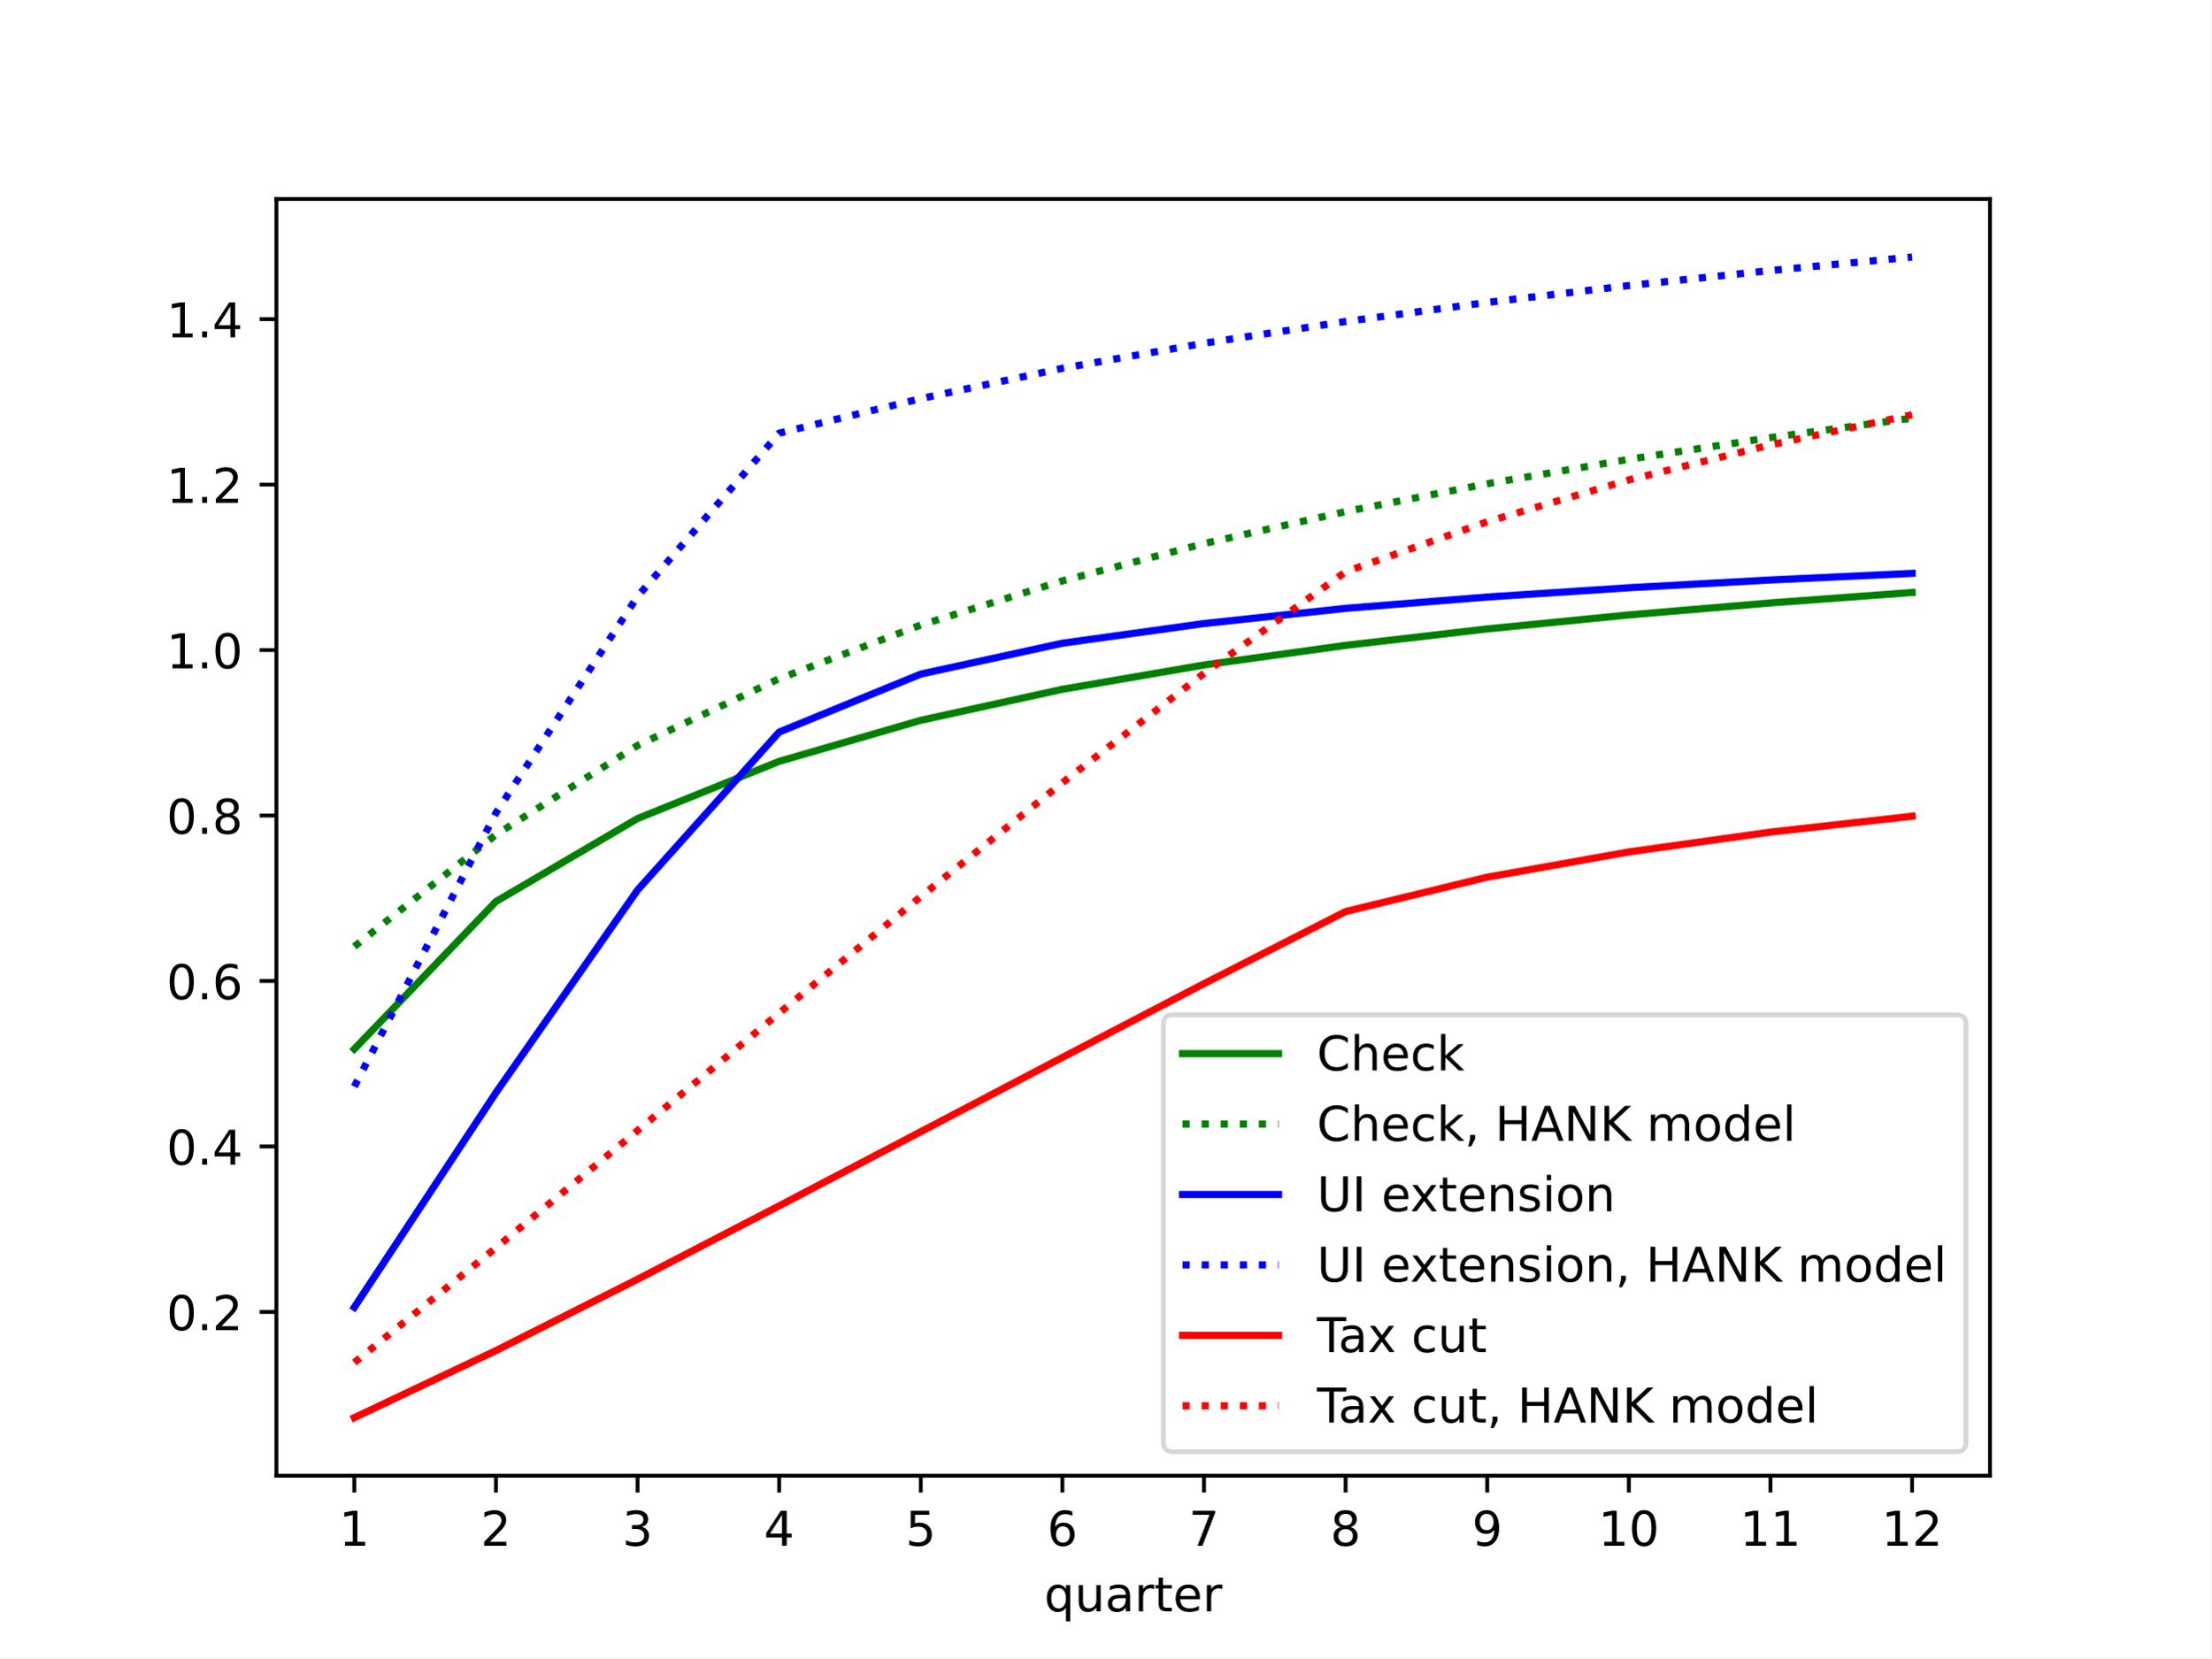
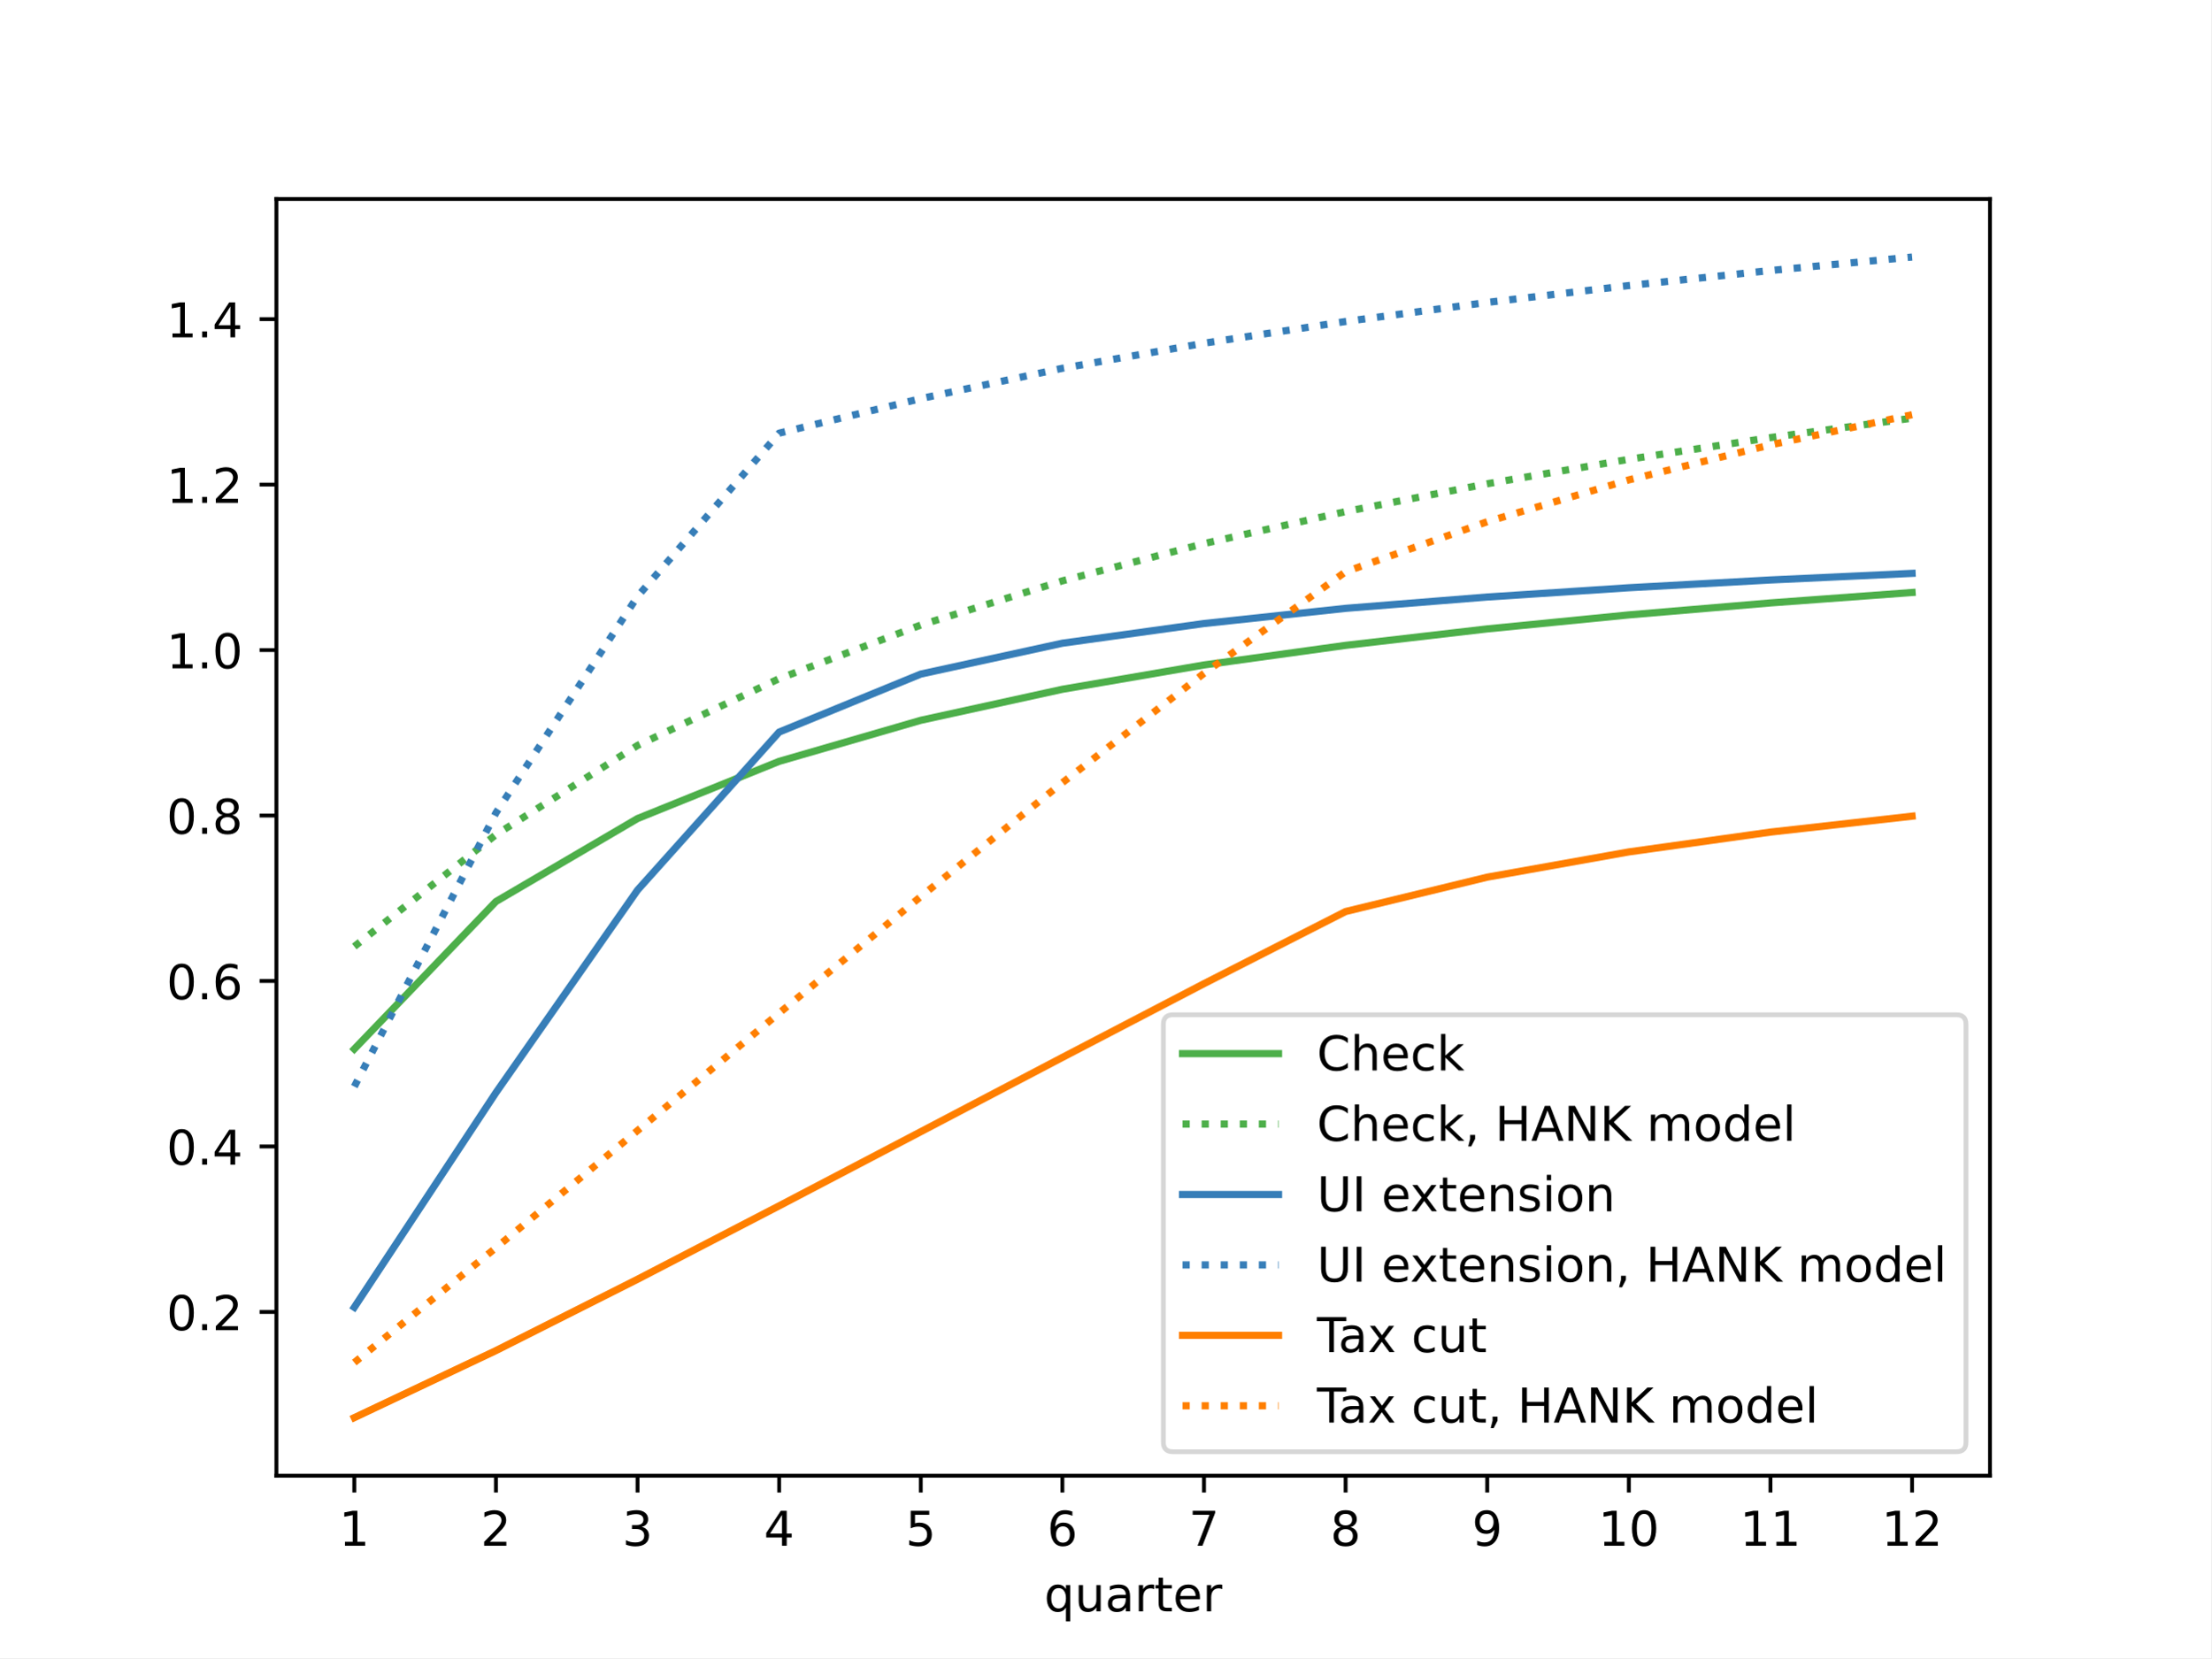
<svg xmlns="http://www.w3.org/2000/svg" xmlns:xlink="http://www.w3.org/1999/xlink" width="460.8pt" height="345.6pt" viewBox="0 0 460.8 345.6" version="1.1">
  <defs>
    <style type="text/css">*{stroke-linejoin: round; stroke-linecap: butt}</style>
  </defs>
  <g id="figure_1">
    <g id="patch_1">
      <path d="M 0 345.6  L 460.8 345.6  L 460.8 0  L 0 0  z " style="fill: #ffffff" />
    </g>
    <g id="axes_1">
      <g id="patch_2">
        <path d="M 57.6 307.584  L 414.72 307.584  L 414.72 41.472  L 57.6 41.472  z " style="fill: #ffffff" />
      </g>
      <g id="matplotlib.axis_1">
        <g id="xtick_1">
          <g id="line2d_1">
            <defs>
-               <path id="m17c40bc31c" d="M 0 0  L 0 3.5  " style="stroke: #000000; stroke-width: 0.8" />
-             </defs>
-             <g>
-               <use xlink:href="#m17c40bc31c" x="73.833" y="307.584" style="stroke: #000000; stroke-width: 0.8" />
+               <path id="m29ff913dac" d="M 0 0  L 0 3.5  " style="stroke: #000000; stroke-width: 0.8" />
+             </defs>
+             <g>
+               <use xlink:href="#m29ff913dac" x="73.833" y="307.584" style="stroke: #000000; stroke-width: 0.8" />
            </g>
          </g>
          <g id="text_1">
            <g transform="translate(70.65148 322.1824) scale(0.1 -0.1)">
              <defs>
                <path id="DejaVuSans-31" d="M 794 531  L 1825 531  L 1825 4091  L 703 3866  L 703 4441  L 1819 4666  L 2450 4666  L 2450 531  L 3481 531  L 3481 0  L 794 0  L 794 531  z " transform="scale(0.015625)" />
              </defs>
              <use xlink:href="#DejaVuSans-31" />
            </g>
          </g>
        </g>
        <g id="xtick_2">
          <g id="line2d_2">
            <g>
-               <use xlink:href="#m17c40bc31c" x="103.347" y="307.584" style="stroke: #000000; stroke-width: 0.8" />
+               <use xlink:href="#m29ff913dac" x="103.347" y="307.584" style="stroke: #000000; stroke-width: 0.8" />
            </g>
          </g>
          <g id="text_2">
            <g transform="translate(100.1655 322.1824) scale(0.1 -0.1)">
              <defs>
                <path id="DejaVuSans-32" d="M 1228 531  L 3431 531  L 3431 0  L 469 0  L 469 531  Q 828 903 1448 1529  Q 2069 2156 2228 2338  Q 2531 2678 2651 2914  Q 2772 3150 2772 3378  Q 2772 3750 2511 3984  Q 2250 4219 1831 4219  Q 1534 4219 1204 4116  Q 875 4013 500 3803  L 500 4441  Q 881 4594 1212 4672  Q 1544 4750 1819 4750  Q 2544 4750 2975 4387  Q 3406 4025 3406 3419  Q 3406 3131 3298 2873  Q 3191 2616 2906 2266  Q 2828 2175 2409 1742  Q 1991 1309 1228 531  z " transform="scale(0.015625)" />
              </defs>
              <use xlink:href="#DejaVuSans-32" />
            </g>
          </g>
        </g>
        <g id="xtick_3">
          <g id="line2d_3">
            <g>
-               <use xlink:href="#m17c40bc31c" x="132.861" y="307.584" style="stroke: #000000; stroke-width: 0.8" />
+               <use xlink:href="#m29ff913dac" x="132.861" y="307.584" style="stroke: #000000; stroke-width: 0.8" />
            </g>
          </g>
          <g id="text_3">
            <g transform="translate(129.6796 322.1824) scale(0.1 -0.1)">
              <defs>
                <path id="DejaVuSans-33" d="M 2597 2516  Q 3050 2419 3304 2112  Q 3559 1806 3559 1356  Q 3559 666 3084 287  Q 2609 -91 1734 -91  Q 1441 -91 1130 -33  Q 819 25 488 141  L 488 750  Q 750 597 1062 519  Q 1375 441 1716 441  Q 2309 441 2620 675  Q 2931 909 2931 1356  Q 2931 1769 2642 2001  Q 2353 2234 1838 2234  L 1294 2234  L 1294 2753  L 1863 2753  Q 2328 2753 2575 2939  Q 2822 3125 2822 3475  Q 2822 3834 2567 4026  Q 2313 4219 1838 4219  Q 1578 4219 1281 4162  Q 984 4106 628 3988  L 628 4550  Q 988 4650 1302 4700  Q 1616 4750 1894 4750  Q 2613 4750 3031 4423  Q 3450 4097 3450 3541  Q 3450 3153 3228 2886  Q 3006 2619 2597 2516  z " transform="scale(0.015625)" />
              </defs>
              <use xlink:href="#DejaVuSans-33" />
            </g>
          </g>
        </g>
        <g id="xtick_4">
          <g id="line2d_4">
            <g>
-               <use xlink:href="#m17c40bc31c" x="162.375" y="307.584" style="stroke: #000000; stroke-width: 0.8" />
+               <use xlink:href="#m29ff913dac" x="162.375" y="307.584" style="stroke: #000000; stroke-width: 0.8" />
            </g>
          </g>
          <g id="text_4">
            <g transform="translate(159.1936 322.1824) scale(0.1 -0.1)">
              <defs>
                <path id="DejaVuSans-34" d="M 2419 4116  L 825 1625  L 2419 1625  L 2419 4116  z M 2253 4666  L 3047 4666  L 3047 1625  L 3713 1625  L 3713 1100  L 3047 1100  L 3047 0  L 2419 0  L 2419 1100  L 313 1100  L 313 1709  L 2253 4666  z " transform="scale(0.015625)" />
              </defs>
              <use xlink:href="#DejaVuSans-34" />
            </g>
          </g>
        </g>
        <g id="xtick_5">
          <g id="line2d_5">
            <g>
-               <use xlink:href="#m17c40bc31c" x="191.889" y="307.584" style="stroke: #000000; stroke-width: 0.8" />
+               <use xlink:href="#m29ff913dac" x="191.889" y="307.584" style="stroke: #000000; stroke-width: 0.8" />
            </g>
          </g>
          <g id="text_5">
            <g transform="translate(188.7077 322.1824) scale(0.1 -0.1)">
              <defs>
                <path id="DejaVuSans-35" d="M 691 4666  L 3169 4666  L 3169 4134  L 1269 4134  L 1269 2991  Q 1406 3038 1543 3061  Q 1681 3084 1819 3084  Q 2600 3084 3056 2656  Q 3513 2228 3513 1497  Q 3513 744 3044 326  Q 2575 -91 1722 -91  Q 1428 -91 1123 -41  Q 819 9 494 109  L 494 744  Q 775 591 1075 516  Q 1375 441 1709 441  Q 2250 441 2565 725  Q 2881 1009 2881 1497  Q 2881 1984 2565 2268  Q 2250 2553 1709 2553  Q 1456 2553 1204 2497  Q 953 2441 691 2322  L 691 4666  z " transform="scale(0.015625)" />
              </defs>
              <use xlink:href="#DejaVuSans-35" />
            </g>
          </g>
        </g>
        <g id="xtick_6">
          <g id="line2d_6">
            <g>
-               <use xlink:href="#m17c40bc31c" x="221.403" y="307.584" style="stroke: #000000; stroke-width: 0.8" />
+               <use xlink:href="#m29ff913dac" x="221.403" y="307.584" style="stroke: #000000; stroke-width: 0.8" />
            </g>
          </g>
          <g id="text_6">
            <g transform="translate(218.2217 322.1824) scale(0.1 -0.1)">
              <defs>
                <path id="DejaVuSans-36" d="M 2113 2584  Q 1688 2584 1439 2293  Q 1191 2003 1191 1497  Q 1191 994 1439 701  Q 1688 409 2113 409  Q 2538 409 2786 701  Q 3034 994 3034 1497  Q 3034 2003 2786 2293  Q 2538 2584 2113 2584  z M 3366 4563  L 3366 3988  Q 3128 4100 2886 4159  Q 2644 4219 2406 4219  Q 1781 4219 1451 3797  Q 1122 3375 1075 2522  Q 1259 2794 1537 2939  Q 1816 3084 2150 3084  Q 2853 3084 3261 2657  Q 3669 2231 3669 1497  Q 3669 778 3244 343  Q 2819 -91 2113 -91  Q 1303 -91 875 529  Q 447 1150 447 2328  Q 447 3434 972 4092  Q 1497 4750 2381 4750  Q 2619 4750 2861 4703  Q 3103 4656 3366 4563  z " transform="scale(0.015625)" />
              </defs>
              <use xlink:href="#DejaVuSans-36" />
            </g>
          </g>
        </g>
        <g id="xtick_7">
          <g id="line2d_7">
            <g>
-               <use xlink:href="#m17c40bc31c" x="250.917" y="307.584" style="stroke: #000000; stroke-width: 0.8" />
+               <use xlink:href="#m29ff913dac" x="250.917" y="307.584" style="stroke: #000000; stroke-width: 0.8" />
            </g>
          </g>
          <g id="text_7">
            <g transform="translate(247.7358 322.1824) scale(0.1 -0.1)">
              <defs>
                <path id="DejaVuSans-37" d="M 525 4666  L 3525 4666  L 3525 4397  L 1831 0  L 1172 0  L 2766 4134  L 525 4134  L 525 4666  z " transform="scale(0.015625)" />
              </defs>
              <use xlink:href="#DejaVuSans-37" />
            </g>
          </g>
        </g>
        <g id="xtick_8">
          <g id="line2d_8">
            <g>
-               <use xlink:href="#m17c40bc31c" x="280.431" y="307.584" style="stroke: #000000; stroke-width: 0.8" />
+               <use xlink:href="#m29ff913dac" x="280.431" y="307.584" style="stroke: #000000; stroke-width: 0.8" />
            </g>
          </g>
          <g id="text_8">
            <g transform="translate(277.2498 322.1824) scale(0.1 -0.1)">
              <defs>
                <path id="DejaVuSans-38" d="M 2034 2216  Q 1584 2216 1326 1975  Q 1069 1734 1069 1313  Q 1069 891 1326 650  Q 1584 409 2034 409  Q 2484 409 2743 651  Q 3003 894 3003 1313  Q 3003 1734 2745 1975  Q 2488 2216 2034 2216  z M 1403 2484  Q 997 2584 770 2862  Q 544 3141 544 3541  Q 544 4100 942 4425  Q 1341 4750 2034 4750  Q 2731 4750 3128 4425  Q 3525 4100 3525 3541  Q 3525 3141 3298 2862  Q 3072 2584 2669 2484  Q 3125 2378 3379 2068  Q 3634 1759 3634 1313  Q 3634 634 3220 271  Q 2806 -91 2034 -91  Q 1263 -91 848 271  Q 434 634 434 1313  Q 434 1759 690 2068  Q 947 2378 1403 2484  z M 1172 3481  Q 1172 3119 1398 2916  Q 1625 2713 2034 2713  Q 2441 2713 2670 2916  Q 2900 3119 2900 3481  Q 2900 3844 2670 4047  Q 2441 4250 2034 4250  Q 1625 4250 1398 4047  Q 1172 3844 1172 3481  z " transform="scale(0.015625)" />
              </defs>
              <use xlink:href="#DejaVuSans-38" />
            </g>
          </g>
        </g>
        <g id="xtick_9">
          <g id="line2d_9">
            <g>
-               <use xlink:href="#m17c40bc31c" x="309.945" y="307.584" style="stroke: #000000; stroke-width: 0.8" />
+               <use xlink:href="#m29ff913dac" x="309.945" y="307.584" style="stroke: #000000; stroke-width: 0.8" />
            </g>
          </g>
          <g id="text_9">
            <g transform="translate(306.7639 322.1824) scale(0.1 -0.1)">
              <defs>
                <path id="DejaVuSans-39" d="M 703 97  L 703 672  Q 941 559 1184 500  Q 1428 441 1663 441  Q 2288 441 2617 861  Q 2947 1281 2994 2138  Q 2813 1869 2534 1725  Q 2256 1581 1919 1581  Q 1219 1581 811 2004  Q 403 2428 403 3163  Q 403 3881 828 4315  Q 1253 4750 1959 4750  Q 2769 4750 3195 4129  Q 3622 3509 3622 2328  Q 3622 1225 3098 567  Q 2575 -91 1691 -91  Q 1453 -91 1209 -44  Q 966 3 703 97  z M 1959 2075  Q 2384 2075 2632 2365  Q 2881 2656 2881 3163  Q 2881 3666 2632 3958  Q 2384 4250 1959 4250  Q 1534 4250 1286 3958  Q 1038 3666 1038 3163  Q 1038 2656 1286 2365  Q 1534 2075 1959 2075  z " transform="scale(0.015625)" />
              </defs>
              <use xlink:href="#DejaVuSans-39" />
            </g>
          </g>
        </g>
        <g id="xtick_10">
          <g id="line2d_10">
            <g>
-               <use xlink:href="#m17c40bc31c" x="339.459" y="307.584" style="stroke: #000000; stroke-width: 0.8" />
+               <use xlink:href="#m29ff913dac" x="339.459" y="307.584" style="stroke: #000000; stroke-width: 0.8" />
            </g>
          </g>
          <g id="text_10">
            <g transform="translate(333.0967 322.1824) scale(0.1 -0.1)">
              <defs>
                <path id="DejaVuSans-30" d="M 2034 4250  Q 1547 4250 1301 3770  Q 1056 3291 1056 2328  Q 1056 1369 1301 889  Q 1547 409 2034 409  Q 2525 409 2770 889  Q 3016 1369 3016 2328  Q 3016 3291 2770 3770  Q 2525 4250 2034 4250  z M 2034 4750  Q 2819 4750 3233 4129  Q 3647 3509 3647 2328  Q 3647 1150 3233 529  Q 2819 -91 2034 -91  Q 1250 -91 836 529  Q 422 1150 422 2328  Q 422 3509 836 4129  Q 1250 4750 2034 4750  z " transform="scale(0.015625)" />
              </defs>
              <use xlink:href="#DejaVuSans-31" />
              <use xlink:href="#DejaVuSans-30" x="63.623" />
            </g>
          </g>
        </g>
        <g id="xtick_11">
          <g id="line2d_11">
            <g>
-               <use xlink:href="#m17c40bc31c" x="368.973" y="307.584" style="stroke: #000000; stroke-width: 0.8" />
+               <use xlink:href="#m29ff913dac" x="368.973" y="307.584" style="stroke: #000000; stroke-width: 0.8" />
            </g>
          </g>
          <g id="text_11">
            <g transform="translate(362.6107 322.1824) scale(0.1 -0.1)">
              <use xlink:href="#DejaVuSans-31" />
              <use xlink:href="#DejaVuSans-31" x="63.623" />
            </g>
          </g>
        </g>
        <g id="xtick_12">
          <g id="line2d_12">
            <g>
-               <use xlink:href="#m17c40bc31c" x="398.487" y="307.584" style="stroke: #000000; stroke-width: 0.8" />
+               <use xlink:href="#m29ff913dac" x="398.487" y="307.584" style="stroke: #000000; stroke-width: 0.8" />
            </g>
          </g>
          <g id="text_12">
            <g transform="translate(392.1248 322.1824) scale(0.1 -0.1)">
              <use xlink:href="#DejaVuSans-31" />
              <use xlink:href="#DejaVuSans-32" x="63.623" />
            </g>
          </g>
        </g>
        <g id="text_13">
          <g transform="translate(217.6053 335.8606) scale(0.1 -0.1)">
            <defs>
              <path id="DejaVuSans-71" d="M 947 1747  Q 947 1113 1208 752  Q 1469 391 1925 391  Q 2381 391 2643 752  Q 2906 1113 2906 1747  Q 2906 2381 2643 2742  Q 2381 3103 1925 3103  Q 1469 3103 1208 2742  Q 947 2381 947 1747  z M 2906 525  Q 2725 213 2448 61  Q 2172 -91 1784 -91  Q 1150 -91 751 415  Q 353 922 353 1747  Q 353 2572 751 3078  Q 1150 3584 1784 3584  Q 2172 3584 2448 3432  Q 2725 3281 2906 2969  L 2906 3500  L 3481 3500  L 3481 -1331  L 2906 -1331  L 2906 525  z " transform="scale(0.015625)" />
              <path id="DejaVuSans-75" d="M 544 1381  L 544 3500  L 1119 3500  L 1119 1403  Q 1119 906 1312 657  Q 1506 409 1894 409  Q 2359 409 2629 706  Q 2900 1003 2900 1516  L 2900 3500  L 3475 3500  L 3475 0  L 2900 0  L 2900 538  Q 2691 219 2414 64  Q 2138 -91 1772 -91  Q 1169 -91 856 284  Q 544 659 544 1381  z M 1991 3584  L 1991 3584  z " transform="scale(0.015625)" />
              <path id="DejaVuSans-61" d="M 2194 1759  Q 1497 1759 1228 1600  Q 959 1441 959 1056  Q 959 750 1161 570  Q 1363 391 1709 391  Q 2188 391 2477 730  Q 2766 1069 2766 1631  L 2766 1759  L 2194 1759  z M 3341 1997  L 3341 0  L 2766 0  L 2766 531  Q 2569 213 2275 61  Q 1981 -91 1556 -91  Q 1019 -91 701 211  Q 384 513 384 1019  Q 384 1609 779 1909  Q 1175 2209 1959 2209  L 2766 2209  L 2766 2266  Q 2766 2663 2505 2880  Q 2244 3097 1772 3097  Q 1472 3097 1187 3025  Q 903 2953 641 2809  L 641 3341  Q 956 3463 1253 3523  Q 1550 3584 1831 3584  Q 2591 3584 2966 3190  Q 3341 2797 3341 1997  z " transform="scale(0.015625)" />
              <path id="DejaVuSans-72" d="M 2631 2963  Q 2534 3019 2420 3045  Q 2306 3072 2169 3072  Q 1681 3072 1420 2755  Q 1159 2438 1159 1844  L 1159 0  L 581 0  L 581 3500  L 1159 3500  L 1159 2956  Q 1341 3275 1631 3429  Q 1922 3584 2338 3584  Q 2397 3584 2469 3576  Q 2541 3569 2628 3553  L 2631 2963  z " transform="scale(0.015625)" />
              <path id="DejaVuSans-74" d="M 1172 4494  L 1172 3500  L 2356 3500  L 2356 3053  L 1172 3053  L 1172 1153  Q 1172 725 1289 603  Q 1406 481 1766 481  L 2356 481  L 2356 0  L 1766 0  Q 1100 0 847 248  Q 594 497 594 1153  L 594 3053  L 172 3053  L 172 3500  L 594 3500  L 594 4494  L 1172 4494  z " transform="scale(0.015625)" />
              <path id="DejaVuSans-65" d="M 3597 1894  L 3597 1613  L 953 1613  Q 991 1019 1311 708  Q 1631 397 2203 397  Q 2534 397 2845 478  Q 3156 559 3463 722  L 3463 178  Q 3153 47 2828 -22  Q 2503 -91 2169 -91  Q 1331 -91 842 396  Q 353 884 353 1716  Q 353 2575 817 3079  Q 1281 3584 2069 3584  Q 2775 3584 3186 3129  Q 3597 2675 3597 1894  z M 3022 2063  Q 3016 2534 2758 2815  Q 2500 3097 2075 3097  Q 1594 3097 1305 2825  Q 1016 2553 972 2059  L 3022 2063  z " transform="scale(0.015625)" />
            </defs>
            <use xlink:href="#DejaVuSans-71" />
            <use xlink:href="#DejaVuSans-75" x="63.477" />
            <use xlink:href="#DejaVuSans-61" x="126.855" />
            <use xlink:href="#DejaVuSans-72" x="188.135" />
            <use xlink:href="#DejaVuSans-74" x="229.248" />
            <use xlink:href="#DejaVuSans-65" x="268.457" />
            <use xlink:href="#DejaVuSans-72" x="329.98" />
          </g>
        </g>
      </g>
      <g id="matplotlib.axis_2">
        <g id="ytick_1">
          <g id="line2d_13">
            <defs>
-               <path id="mdfe0bd1536" d="M 0 0  L -3.5 0  " style="stroke: #000000; stroke-width: 0.8" />
-             </defs>
-             <g>
-               <use xlink:href="#mdfe0bd1536" x="57.6" y="273.45" style="stroke: #000000; stroke-width: 0.8" />
+               <path id="m51bd15323f" d="M 0 0  L -3.5 0  " style="stroke: #000000; stroke-width: 0.8" />
+             </defs>
+             <g>
+               <use xlink:href="#m51bd15323f" x="57.6" y="273.45" style="stroke: #000000; stroke-width: 0.8" />
            </g>
          </g>
          <g id="text_14">
            <g transform="translate(34.69687 277.2491) scale(0.1 -0.1)">
              <defs>
                <path id="DejaVuSans-2e" d="M 684 794  L 1344 794  L 1344 0  L 684 0  L 684 794  z " transform="scale(0.015625)" />
              </defs>
              <use xlink:href="#DejaVuSans-30" />
              <use xlink:href="#DejaVuSans-2e" x="63.623" />
              <use xlink:href="#DejaVuSans-32" x="95.41" />
            </g>
          </g>
        </g>
        <g id="ytick_2">
          <g id="line2d_14">
            <g>
-               <use xlink:href="#mdfe0bd1536" x="57.6" y="238.961" style="stroke: #000000; stroke-width: 0.8" />
+               <use xlink:href="#m51bd15323f" x="57.6" y="238.961" style="stroke: #000000; stroke-width: 0.8" />
            </g>
          </g>
          <g id="text_15">
            <g transform="translate(34.69687 242.7599) scale(0.1 -0.1)">
              <use xlink:href="#DejaVuSans-30" />
              <use xlink:href="#DejaVuSans-2e" x="63.623" />
              <use xlink:href="#DejaVuSans-34" x="95.41" />
            </g>
          </g>
        </g>
        <g id="ytick_3">
          <g id="line2d_15">
            <g>
-               <use xlink:href="#mdfe0bd1536" x="57.6" y="204.471" style="stroke: #000000; stroke-width: 0.8" />
+               <use xlink:href="#m51bd15323f" x="57.6" y="204.471" style="stroke: #000000; stroke-width: 0.8" />
            </g>
          </g>
          <g id="text_16">
            <g transform="translate(34.69687 208.2707) scale(0.1 -0.1)">
              <use xlink:href="#DejaVuSans-30" />
              <use xlink:href="#DejaVuSans-2e" x="63.623" />
              <use xlink:href="#DejaVuSans-36" x="95.41" />
            </g>
          </g>
        </g>
        <g id="ytick_4">
          <g id="line2d_16">
            <g>
-               <use xlink:href="#mdfe0bd1536" x="57.6" y="169.982" style="stroke: #000000; stroke-width: 0.8" />
+               <use xlink:href="#m51bd15323f" x="57.6" y="169.982" style="stroke: #000000; stroke-width: 0.8" />
            </g>
          </g>
          <g id="text_17">
            <g transform="translate(34.69687 173.7815) scale(0.1 -0.1)">
              <use xlink:href="#DejaVuSans-30" />
              <use xlink:href="#DejaVuSans-2e" x="63.623" />
              <use xlink:href="#DejaVuSans-38" x="95.41" />
            </g>
          </g>
        </g>
        <g id="ytick_5">
          <g id="line2d_17">
            <g>
-               <use xlink:href="#mdfe0bd1536" x="57.6" y="135.493" style="stroke: #000000; stroke-width: 0.8" />
+               <use xlink:href="#m51bd15323f" x="57.6" y="135.493" style="stroke: #000000; stroke-width: 0.8" />
            </g>
          </g>
          <g id="text_18">
            <g transform="translate(34.69687 139.2923) scale(0.1 -0.1)">
              <use xlink:href="#DejaVuSans-31" />
              <use xlink:href="#DejaVuSans-2e" x="63.623" />
              <use xlink:href="#DejaVuSans-30" x="95.41" />
            </g>
          </g>
        </g>
        <g id="ytick_6">
          <g id="line2d_18">
            <g>
-               <use xlink:href="#mdfe0bd1536" x="57.6" y="101.004" style="stroke: #000000; stroke-width: 0.8" />
+               <use xlink:href="#m51bd15323f" x="57.6" y="101.004" style="stroke: #000000; stroke-width: 0.8" />
            </g>
          </g>
          <g id="text_19">
            <g transform="translate(34.69687 104.8031) scale(0.1 -0.1)">
              <use xlink:href="#DejaVuSans-31" />
              <use xlink:href="#DejaVuSans-2e" x="63.623" />
              <use xlink:href="#DejaVuSans-32" x="95.41" />
            </g>
          </g>
        </g>
        <g id="ytick_7">
          <g id="line2d_19">
            <g>
-               <use xlink:href="#mdfe0bd1536" x="57.6" y="66.515" style="stroke: #000000; stroke-width: 0.8" />
+               <use xlink:href="#m51bd15323f" x="57.6" y="66.515" style="stroke: #000000; stroke-width: 0.8" />
            </g>
          </g>
          <g id="text_20">
            <g transform="translate(34.69687 70.31388) scale(0.1 -0.1)">
              <use xlink:href="#DejaVuSans-31" />
              <use xlink:href="#DejaVuSans-2e" x="63.623" />
              <use xlink:href="#DejaVuSans-34" x="95.41" />
            </g>
          </g>
        </g>
      </g>
      <g id="line2d_20">
-         <path d="M 73.833 218.65  L 103.347 187.908  L 132.861 170.61  L 162.375 158.689  L 191.889 150.132  L 221.403 143.667  L 250.917 138.596  L 280.431 134.508  L 309.945 131.079  L 339.459 128.159  L 368.973 125.663  L 398.487 123.491  " clip-path="url(#p4d47840697)" style="fill: none; stroke: #008000; stroke-width: 1.5; stroke-linecap: square" />
+         <path d="M 73.833 218.65  L 103.347 187.908  L 132.861 170.61  L 162.375 158.689  L 191.889 150.132  L 221.403 143.667  L 250.917 138.596  L 280.431 134.508  L 309.945 131.079  L 339.459 128.159  L 368.973 125.663  L 398.487 123.491  " clip-path="url(#p26bff6f930)" style="fill: none; stroke: #4daf4a; stroke-width: 1.5; stroke-linecap: square" />
      </g>
      <g id="line2d_21">
-         <path d="M 73.833 197.283  L 103.347 173.974  L 132.861 155.372  L 162.375 141.448  L 191.889 130.274  L 221.403 121.065  L 250.917 113.294  L 280.431 106.626  L 309.945 100.826  L 339.459 95.726  L 368.973 91.201  L 398.487 87.154  " clip-path="url(#p4d47840697)" style="fill: none; stroke-dasharray: 1.5,2.475; stroke-dashoffset: 0; stroke: #008000; stroke-width: 1.5" />
+         <path d="M 73.833 197.283  L 103.347 173.974  L 132.861 155.372  L 162.375 141.448  L 191.889 130.274  L 221.403 121.065  L 250.917 113.294  L 280.431 106.626  L 309.945 100.826  L 339.459 95.726  L 368.973 91.201  L 398.487 87.154  " clip-path="url(#p26bff6f930)" style="fill: none; stroke-dasharray: 1.5,2.475; stroke-dashoffset: 0; stroke: #4daf4a; stroke-width: 1.5" />
      </g>
      <g id="line2d_22">
-         <path d="M 73.833 272.481  L 103.347 227.745  L 132.861 185.517  L 162.375 152.583  L 191.889 140.496  L 221.403 134.062  L 250.917 129.959  L 280.431 126.795  L 309.945 124.432  L 339.459 122.499  L 368.973 120.879  L 398.487 119.505  " clip-path="url(#p4d47840697)" style="fill: none; stroke: #0000ff; stroke-width: 1.5; stroke-linecap: square" />
+         <path d="M 73.833 272.481  L 103.347 227.745  L 132.861 185.517  L 162.375 152.583  L 191.889 140.496  L 221.403 134.062  L 250.917 129.959  L 280.431 126.795  L 309.945 124.432  L 339.459 122.499  L 368.973 120.879  L 398.487 119.505  " clip-path="url(#p26bff6f930)" style="fill: none; stroke: #377eb8; stroke-width: 1.5; stroke-linecap: square" />
      </g>
      <g id="line2d_23">
-         <path d="M 73.833 226.477  L 103.347 169.432  L 132.861 124.296  L 162.375 90.281  L 191.889 83.078  L 221.403 76.759  L 250.917 71.533  L 280.431 67.001  L 309.945 63.029  L 339.459 59.514  L 368.973 56.38  L 398.487 53.568  " clip-path="url(#p4d47840697)" style="fill: none; stroke-dasharray: 1.5,2.475; stroke-dashoffset: 0; stroke: #0000ff; stroke-width: 1.5" />
+         <path d="M 73.833 226.477  L 103.347 169.432  L 132.861 124.296  L 162.375 90.281  L 191.889 83.078  L 221.403 76.759  L 250.917 71.533  L 280.431 67.001  L 309.945 63.029  L 339.459 59.514  L 368.973 56.38  L 398.487 53.568  " clip-path="url(#p26bff6f930)" style="fill: none; stroke-dasharray: 1.5,2.475; stroke-dashoffset: 0; stroke: #377eb8; stroke-width: 1.5" />
      </g>
      <g id="line2d_24">
-         <path d="M 73.833 295.488  L 103.347 281.513  L 132.861 266.642  L 162.375 251.336  L 191.889 235.885  L 221.403 220.402  L 250.917 205.023  L 280.431 189.99  L 309.945 182.825  L 339.459 177.562  L 368.973 173.43  L 398.487 170.116  " clip-path="url(#p4d47840697)" style="fill: none; stroke: #ff0000; stroke-width: 1.5; stroke-linecap: square" />
+         <path d="M 73.833 295.488  L 103.347 281.513  L 132.861 266.642  L 162.375 251.336  L 191.889 235.885  L 221.403 220.402  L 250.917 205.023  L 280.431 189.99  L 309.945 182.825  L 339.459 177.562  L 368.973 173.43  L 398.487 170.116  " clip-path="url(#p26bff6f930)" style="fill: none; stroke: #ff7f00; stroke-width: 1.5; stroke-linecap: square" />
      </g>
      <g id="line2d_25">
-         <path d="M 73.833 284  L 103.347 260.072  L 132.861 235.645  L 162.375 211.153  L 191.889 186.874  L 221.403 163.132  L 250.917 140.34  L 280.431 119.163  L 309.945 108.735  L 339.459 100.02  L 368.973 92.719  L 398.487 86.434  " clip-path="url(#p4d47840697)" style="fill: none; stroke-dasharray: 1.5,2.475; stroke-dashoffset: 0; stroke: #ff0000; stroke-width: 1.5" />
+         <path d="M 73.833 284  L 103.347 260.072  L 132.861 235.645  L 162.375 211.153  L 191.889 186.874  L 221.403 163.132  L 250.917 140.34  L 280.431 119.163  L 309.945 108.735  L 339.459 100.02  L 368.973 92.719  L 398.487 86.434  " clip-path="url(#p26bff6f930)" style="fill: none; stroke-dasharray: 1.5,2.475; stroke-dashoffset: 0; stroke: #ff7f00; stroke-width: 1.5" />
      </g>
      <g id="patch_3">
        <path d="M 57.6 307.584  L 57.6 41.472  " style="fill: none; stroke: #000000; stroke-width: 0.8; stroke-linejoin: miter; stroke-linecap: square" />
      </g>
      <g id="patch_4">
        <path d="M 414.72 307.584  L 414.72 41.472  " style="fill: none; stroke: #000000; stroke-width: 0.8; stroke-linejoin: miter; stroke-linecap: square" />
      </g>
      <g id="patch_5">
        <path d="M 57.6 307.584  L 414.72 307.584  " style="fill: none; stroke: #000000; stroke-width: 0.8; stroke-linejoin: miter; stroke-linecap: square" />
      </g>
      <g id="patch_6">
        <path d="M 57.6 41.472  L 414.72 41.472  " style="fill: none; stroke: #000000; stroke-width: 0.8; stroke-linejoin: miter; stroke-linecap: square" />
      </g>
      <g id="legend_1">
        <g id="patch_7">
          <path d="M 244.448 302.584  L 407.72 302.584  Q 409.72 302.584 409.72 300.584  L 409.72 213.515  Q 409.72 211.515 407.72 211.515  L 244.448 211.515  Q 242.448 211.515 242.448 213.515  L 242.448 300.584  Q 242.448 302.584 244.448 302.584  z " style="fill: #ffffff; opacity: 0.8; stroke: #cccccc; stroke-linejoin: miter" />
        </g>
        <g id="line2d_26">
-           <path d="M 246.448 219.614  L 256.448 219.614  L 266.448 219.614  " style="fill: none; stroke: #008000; stroke-width: 1.5; stroke-linecap: square" />
+           <path d="M 246.448 219.614  L 256.448 219.614  L 266.448 219.614  " style="fill: none; stroke: #4daf4a; stroke-width: 1.5; stroke-linecap: square" />
        </g>
        <g id="text_21">
          <g transform="translate(274.4481 223.1137) scale(0.1 -0.1)">
            <defs>
              <path id="DejaVuSans-43" d="M 4122 4306  L 4122 3641  Q 3803 3938 3442 4084  Q 3081 4231 2675 4231  Q 1875 4231 1450 3742  Q 1025 3253 1025 2328  Q 1025 1406 1450 917  Q 1875 428 2675 428  Q 3081 428 3442 575  Q 3803 722 4122 1019  L 4122 359  Q 3791 134 3420 21  Q 3050 -91 2638 -91  Q 1578 -91 968 557  Q 359 1206 359 2328  Q 359 3453 968 4101  Q 1578 4750 2638 4750  Q 3056 4750 3426 4639  Q 3797 4528 4122 4306  z " transform="scale(0.015625)" />
              <path id="DejaVuSans-68" d="M 3513 2113  L 3513 0  L 2938 0  L 2938 2094  Q 2938 2591 2744 2837  Q 2550 3084 2163 3084  Q 1697 3084 1428 2787  Q 1159 2491 1159 1978  L 1159 0  L 581 0  L 581 4863  L 1159 4863  L 1159 2956  Q 1366 3272 1645 3428  Q 1925 3584 2291 3584  Q 2894 3584 3203 3211  Q 3513 2838 3513 2113  z " transform="scale(0.015625)" />
              <path id="DejaVuSans-63" d="M 3122 3366  L 3122 2828  Q 2878 2963 2633 3030  Q 2388 3097 2138 3097  Q 1578 3097 1268 2742  Q 959 2388 959 1747  Q 959 1106 1268 751  Q 1578 397 2138 397  Q 2388 397 2633 464  Q 2878 531 3122 666  L 3122 134  Q 2881 22 2623 -34  Q 2366 -91 2075 -91  Q 1284 -91 818 406  Q 353 903 353 1747  Q 353 2603 823 3093  Q 1294 3584 2113 3584  Q 2378 3584 2631 3529  Q 2884 3475 3122 3366  z " transform="scale(0.015625)" />
              <path id="DejaVuSans-6b" d="M 581 4863  L 1159 4863  L 1159 1991  L 2875 3500  L 3609 3500  L 1753 1863  L 3688 0  L 2938 0  L 1159 1709  L 1159 0  L 581 0  L 581 4863  z " transform="scale(0.015625)" />
            </defs>
            <use xlink:href="#DejaVuSans-43" />
            <use xlink:href="#DejaVuSans-68" x="69.824" />
            <use xlink:href="#DejaVuSans-65" x="133.203" />
            <use xlink:href="#DejaVuSans-63" x="194.727" />
            <use xlink:href="#DejaVuSans-6b" x="249.707" />
          </g>
        </g>
        <g id="line2d_27">
-           <path d="M 246.448 234.292  L 256.448 234.292  L 266.448 234.292  " style="fill: none; stroke-dasharray: 1.5,2.475; stroke-dashoffset: 0; stroke: #008000; stroke-width: 1.5" />
+           <path d="M 246.448 234.292  L 256.448 234.292  L 266.448 234.292  " style="fill: none; stroke-dasharray: 1.5,2.475; stroke-dashoffset: 0; stroke: #4daf4a; stroke-width: 1.5" />
        </g>
        <g id="text_22">
          <g transform="translate(274.4481 237.7918) scale(0.1 -0.1)">
            <defs>
              <path id="DejaVuSans-2c" d="M 750 794  L 1409 794  L 1409 256  L 897 -744  L 494 -744  L 750 256  L 750 794  z " transform="scale(0.015625)" />
              <path id="DejaVuSans-20" transform="scale(0.015625)" />
              <path id="DejaVuSans-48" d="M 628 4666  L 1259 4666  L 1259 2753  L 3553 2753  L 3553 4666  L 4184 4666  L 4184 0  L 3553 0  L 3553 2222  L 1259 2222  L 1259 0  L 628 0  L 628 4666  z " transform="scale(0.015625)" />
              <path id="DejaVuSans-41" d="M 2188 4044  L 1331 1722  L 3047 1722  L 2188 4044  z M 1831 4666  L 2547 4666  L 4325 0  L 3669 0  L 3244 1197  L 1141 1197  L 716 0  L 50 0  L 1831 4666  z " transform="scale(0.015625)" />
              <path id="DejaVuSans-4e" d="M 628 4666  L 1478 4666  L 3547 763  L 3547 4666  L 4159 4666  L 4159 0  L 3309 0  L 1241 3903  L 1241 0  L 628 0  L 628 4666  z " transform="scale(0.015625)" />
              <path id="DejaVuSans-4b" d="M 628 4666  L 1259 4666  L 1259 2694  L 3353 4666  L 4166 4666  L 1850 2491  L 4331 0  L 3500 0  L 1259 2247  L 1259 0  L 628 0  L 628 4666  z " transform="scale(0.015625)" />
              <path id="DejaVuSans-6d" d="M 3328 2828  Q 3544 3216 3844 3400  Q 4144 3584 4550 3584  Q 5097 3584 5394 3201  Q 5691 2819 5691 2113  L 5691 0  L 5113 0  L 5113 2094  Q 5113 2597 4934 2840  Q 4756 3084 4391 3084  Q 3944 3084 3684 2787  Q 3425 2491 3425 1978  L 3425 0  L 2847 0  L 2847 2094  Q 2847 2600 2669 2842  Q 2491 3084 2119 3084  Q 1678 3084 1418 2786  Q 1159 2488 1159 1978  L 1159 0  L 581 0  L 581 3500  L 1159 3500  L 1159 2956  Q 1356 3278 1631 3431  Q 1906 3584 2284 3584  Q 2666 3584 2933 3390  Q 3200 3197 3328 2828  z " transform="scale(0.015625)" />
              <path id="DejaVuSans-6f" d="M 1959 3097  Q 1497 3097 1228 2736  Q 959 2375 959 1747  Q 959 1119 1226 758  Q 1494 397 1959 397  Q 2419 397 2687 759  Q 2956 1122 2956 1747  Q 2956 2369 2687 2733  Q 2419 3097 1959 3097  z M 1959 3584  Q 2709 3584 3137 3096  Q 3566 2609 3566 1747  Q 3566 888 3137 398  Q 2709 -91 1959 -91  Q 1206 -91 779 398  Q 353 888 353 1747  Q 353 2609 779 3096  Q 1206 3584 1959 3584  z " transform="scale(0.015625)" />
              <path id="DejaVuSans-64" d="M 2906 2969  L 2906 4863  L 3481 4863  L 3481 0  L 2906 0  L 2906 525  Q 2725 213 2448 61  Q 2172 -91 1784 -91  Q 1150 -91 751 415  Q 353 922 353 1747  Q 353 2572 751 3078  Q 1150 3584 1784 3584  Q 2172 3584 2448 3432  Q 2725 3281 2906 2969  z M 947 1747  Q 947 1113 1208 752  Q 1469 391 1925 391  Q 2381 391 2643 752  Q 2906 1113 2906 1747  Q 2906 2381 2643 2742  Q 2381 3103 1925 3103  Q 1469 3103 1208 2742  Q 947 2381 947 1747  z " transform="scale(0.015625)" />
              <path id="DejaVuSans-6c" d="M 603 4863  L 1178 4863  L 1178 0  L 603 0  L 603 4863  z " transform="scale(0.015625)" />
            </defs>
            <use xlink:href="#DejaVuSans-43" />
            <use xlink:href="#DejaVuSans-68" x="69.824" />
            <use xlink:href="#DejaVuSans-65" x="133.203" />
            <use xlink:href="#DejaVuSans-63" x="194.727" />
            <use xlink:href="#DejaVuSans-6b" x="249.707" />
            <use xlink:href="#DejaVuSans-2c" x="307.617" />
            <use xlink:href="#DejaVuSans-20" x="339.404" />
            <use xlink:href="#DejaVuSans-48" x="371.191" />
            <use xlink:href="#DejaVuSans-41" x="446.387" />
            <use xlink:href="#DejaVuSans-4e" x="514.795" />
            <use xlink:href="#DejaVuSans-4b" x="589.6" />
            <use xlink:href="#DejaVuSans-20" x="655.176" />
            <use xlink:href="#DejaVuSans-6d" x="686.963" />
            <use xlink:href="#DejaVuSans-6f" x="784.375" />
            <use xlink:href="#DejaVuSans-64" x="845.557" />
            <use xlink:href="#DejaVuSans-65" x="909.033" />
            <use xlink:href="#DejaVuSans-6c" x="970.557" />
          </g>
        </g>
        <g id="line2d_28">
-           <path d="M 246.448 248.97  L 256.448 248.97  L 266.448 248.97  " style="fill: none; stroke: #0000ff; stroke-width: 1.5; stroke-linecap: square" />
+           <path d="M 246.448 248.97  L 256.448 248.97  L 266.448 248.97  " style="fill: none; stroke: #377eb8; stroke-width: 1.5; stroke-linecap: square" />
        </g>
        <g id="text_23">
          <g transform="translate(274.4481 252.4699) scale(0.1 -0.1)">
            <defs>
              <path id="DejaVuSans-55" d="M 556 4666  L 1191 4666  L 1191 1831  Q 1191 1081 1462 751  Q 1734 422 2344 422  Q 2950 422 3222 751  Q 3494 1081 3494 1831  L 3494 4666  L 4128 4666  L 4128 1753  Q 4128 841 3676 375  Q 3225 -91 2344 -91  Q 1459 -91 1007 375  Q 556 841 556 1753  L 556 4666  z " transform="scale(0.015625)" />
              <path id="DejaVuSans-49" d="M 628 4666  L 1259 4666  L 1259 0  L 628 0  L 628 4666  z " transform="scale(0.015625)" />
              <path id="DejaVuSans-78" d="M 3513 3500  L 2247 1797  L 3578 0  L 2900 0  L 1881 1375  L 863 0  L 184 0  L 1544 1831  L 300 3500  L 978 3500  L 1906 2253  L 2834 3500  L 3513 3500  z " transform="scale(0.015625)" />
              <path id="DejaVuSans-6e" d="M 3513 2113  L 3513 0  L 2938 0  L 2938 2094  Q 2938 2591 2744 2837  Q 2550 3084 2163 3084  Q 1697 3084 1428 2787  Q 1159 2491 1159 1978  L 1159 0  L 581 0  L 581 3500  L 1159 3500  L 1159 2956  Q 1366 3272 1645 3428  Q 1925 3584 2291 3584  Q 2894 3584 3203 3211  Q 3513 2838 3513 2113  z " transform="scale(0.015625)" />
              <path id="DejaVuSans-73" d="M 2834 3397  L 2834 2853  Q 2591 2978 2328 3040  Q 2066 3103 1784 3103  Q 1356 3103 1142 2972  Q 928 2841 928 2578  Q 928 2378 1081 2264  Q 1234 2150 1697 2047  L 1894 2003  Q 2506 1872 2764 1633  Q 3022 1394 3022 966  Q 3022 478 2636 193  Q 2250 -91 1575 -91  Q 1294 -91 989 -36  Q 684 19 347 128  L 347 722  Q 666 556 975 473  Q 1284 391 1588 391  Q 1994 391 2212 530  Q 2431 669 2431 922  Q 2431 1156 2273 1281  Q 2116 1406 1581 1522  L 1381 1569  Q 847 1681 609 1914  Q 372 2147 372 2553  Q 372 3047 722 3315  Q 1072 3584 1716 3584  Q 2034 3584 2315 3537  Q 2597 3491 2834 3397  z " transform="scale(0.015625)" />
              <path id="DejaVuSans-69" d="M 603 3500  L 1178 3500  L 1178 0  L 603 0  L 603 3500  z M 603 4863  L 1178 4863  L 1178 4134  L 603 4134  L 603 4863  z " transform="scale(0.015625)" />
            </defs>
            <use xlink:href="#DejaVuSans-55" />
            <use xlink:href="#DejaVuSans-49" x="73.193" />
            <use xlink:href="#DejaVuSans-20" x="102.686" />
            <use xlink:href="#DejaVuSans-65" x="134.473" />
            <use xlink:href="#DejaVuSans-78" x="194.246" />
            <use xlink:href="#DejaVuSans-74" x="253.426" />
            <use xlink:href="#DejaVuSans-65" x="292.635" />
            <use xlink:href="#DejaVuSans-6e" x="354.158" />
            <use xlink:href="#DejaVuSans-73" x="417.537" />
            <use xlink:href="#DejaVuSans-69" x="469.637" />
            <use xlink:href="#DejaVuSans-6f" x="497.42" />
            <use xlink:href="#DejaVuSans-6e" x="558.602" />
          </g>
        </g>
        <g id="line2d_29">
-           <path d="M 246.448 263.648  L 256.448 263.648  L 266.448 263.648  " style="fill: none; stroke-dasharray: 1.5,2.475; stroke-dashoffset: 0; stroke: #0000ff; stroke-width: 1.5" />
+           <path d="M 246.448 263.648  L 256.448 263.648  L 266.448 263.648  " style="fill: none; stroke-dasharray: 1.5,2.475; stroke-dashoffset: 0; stroke: #377eb8; stroke-width: 1.5" />
        </g>
        <g id="text_24">
          <g transform="translate(274.4481 267.1481) scale(0.1 -0.1)">
            <use xlink:href="#DejaVuSans-55" />
            <use xlink:href="#DejaVuSans-49" x="73.193" />
            <use xlink:href="#DejaVuSans-20" x="102.686" />
            <use xlink:href="#DejaVuSans-65" x="134.473" />
            <use xlink:href="#DejaVuSans-78" x="194.246" />
            <use xlink:href="#DejaVuSans-74" x="253.426" />
            <use xlink:href="#DejaVuSans-65" x="292.635" />
            <use xlink:href="#DejaVuSans-6e" x="354.158" />
            <use xlink:href="#DejaVuSans-73" x="417.537" />
            <use xlink:href="#DejaVuSans-69" x="469.637" />
            <use xlink:href="#DejaVuSans-6f" x="497.42" />
            <use xlink:href="#DejaVuSans-6e" x="558.602" />
            <use xlink:href="#DejaVuSans-2c" x="621.98" />
            <use xlink:href="#DejaVuSans-20" x="653.768" />
            <use xlink:href="#DejaVuSans-48" x="685.555" />
            <use xlink:href="#DejaVuSans-41" x="760.75" />
            <use xlink:href="#DejaVuSans-4e" x="829.158" />
            <use xlink:href="#DejaVuSans-4b" x="903.963" />
            <use xlink:href="#DejaVuSans-20" x="969.539" />
            <use xlink:href="#DejaVuSans-6d" x="1001.326" />
            <use xlink:href="#DejaVuSans-6f" x="1098.738" />
            <use xlink:href="#DejaVuSans-64" x="1159.92" />
            <use xlink:href="#DejaVuSans-65" x="1223.396" />
            <use xlink:href="#DejaVuSans-6c" x="1284.92" />
          </g>
        </g>
        <g id="line2d_30">
-           <path d="M 246.448 278.326  L 256.448 278.326  L 266.448 278.326  " style="fill: none; stroke: #ff0000; stroke-width: 1.5; stroke-linecap: square" />
+           <path d="M 246.448 278.326  L 256.448 278.326  L 266.448 278.326  " style="fill: none; stroke: #ff7f00; stroke-width: 1.5; stroke-linecap: square" />
        </g>
        <g id="text_25">
          <g transform="translate(274.4481 281.8262) scale(0.1 -0.1)">
            <defs>
              <path id="DejaVuSans-54" d="M -19 4666  L 3928 4666  L 3928 4134  L 2272 4134  L 2272 0  L 1638 0  L 1638 4134  L -19 4134  L -19 4666  z " transform="scale(0.015625)" />
            </defs>
            <use xlink:href="#DejaVuSans-54" />
            <use xlink:href="#DejaVuSans-61" x="44.584" />
            <use xlink:href="#DejaVuSans-78" x="105.863" />
            <use xlink:href="#DejaVuSans-20" x="165.043" />
            <use xlink:href="#DejaVuSans-63" x="196.83" />
            <use xlink:href="#DejaVuSans-75" x="251.811" />
            <use xlink:href="#DejaVuSans-74" x="315.189" />
          </g>
        </g>
        <g id="line2d_31">
-           <path d="M 246.448 293.004  L 256.448 293.004  L 266.448 293.004  " style="fill: none; stroke-dasharray: 1.5,2.475; stroke-dashoffset: 0; stroke: #ff0000; stroke-width: 1.5" />
+           <path d="M 246.448 293.004  L 256.448 293.004  L 266.448 293.004  " style="fill: none; stroke-dasharray: 1.5,2.475; stroke-dashoffset: 0; stroke: #ff7f00; stroke-width: 1.5" />
        </g>
        <g id="text_26">
          <g transform="translate(274.4481 296.5043) scale(0.1 -0.1)">
            <use xlink:href="#DejaVuSans-54" />
            <use xlink:href="#DejaVuSans-61" x="44.584" />
            <use xlink:href="#DejaVuSans-78" x="105.863" />
            <use xlink:href="#DejaVuSans-20" x="165.043" />
            <use xlink:href="#DejaVuSans-63" x="196.83" />
            <use xlink:href="#DejaVuSans-75" x="251.811" />
            <use xlink:href="#DejaVuSans-74" x="315.189" />
            <use xlink:href="#DejaVuSans-2c" x="354.398" />
            <use xlink:href="#DejaVuSans-20" x="386.186" />
            <use xlink:href="#DejaVuSans-48" x="417.973" />
            <use xlink:href="#DejaVuSans-41" x="493.168" />
            <use xlink:href="#DejaVuSans-4e" x="561.576" />
            <use xlink:href="#DejaVuSans-4b" x="636.381" />
            <use xlink:href="#DejaVuSans-20" x="701.957" />
            <use xlink:href="#DejaVuSans-6d" x="733.744" />
            <use xlink:href="#DejaVuSans-6f" x="831.156" />
            <use xlink:href="#DejaVuSans-64" x="892.338" />
            <use xlink:href="#DejaVuSans-65" x="955.814" />
            <use xlink:href="#DejaVuSans-6c" x="1017.338" />
          </g>
        </g>
      </g>
    </g>
  </g>
  <defs>
-     <clipPath id="p4d47840697">
+     <clipPath id="p26bff6f930">
      <rect x="57.6" y="41.472" width="357.12" height="266.112" />
    </clipPath>
  </defs>
</svg>
